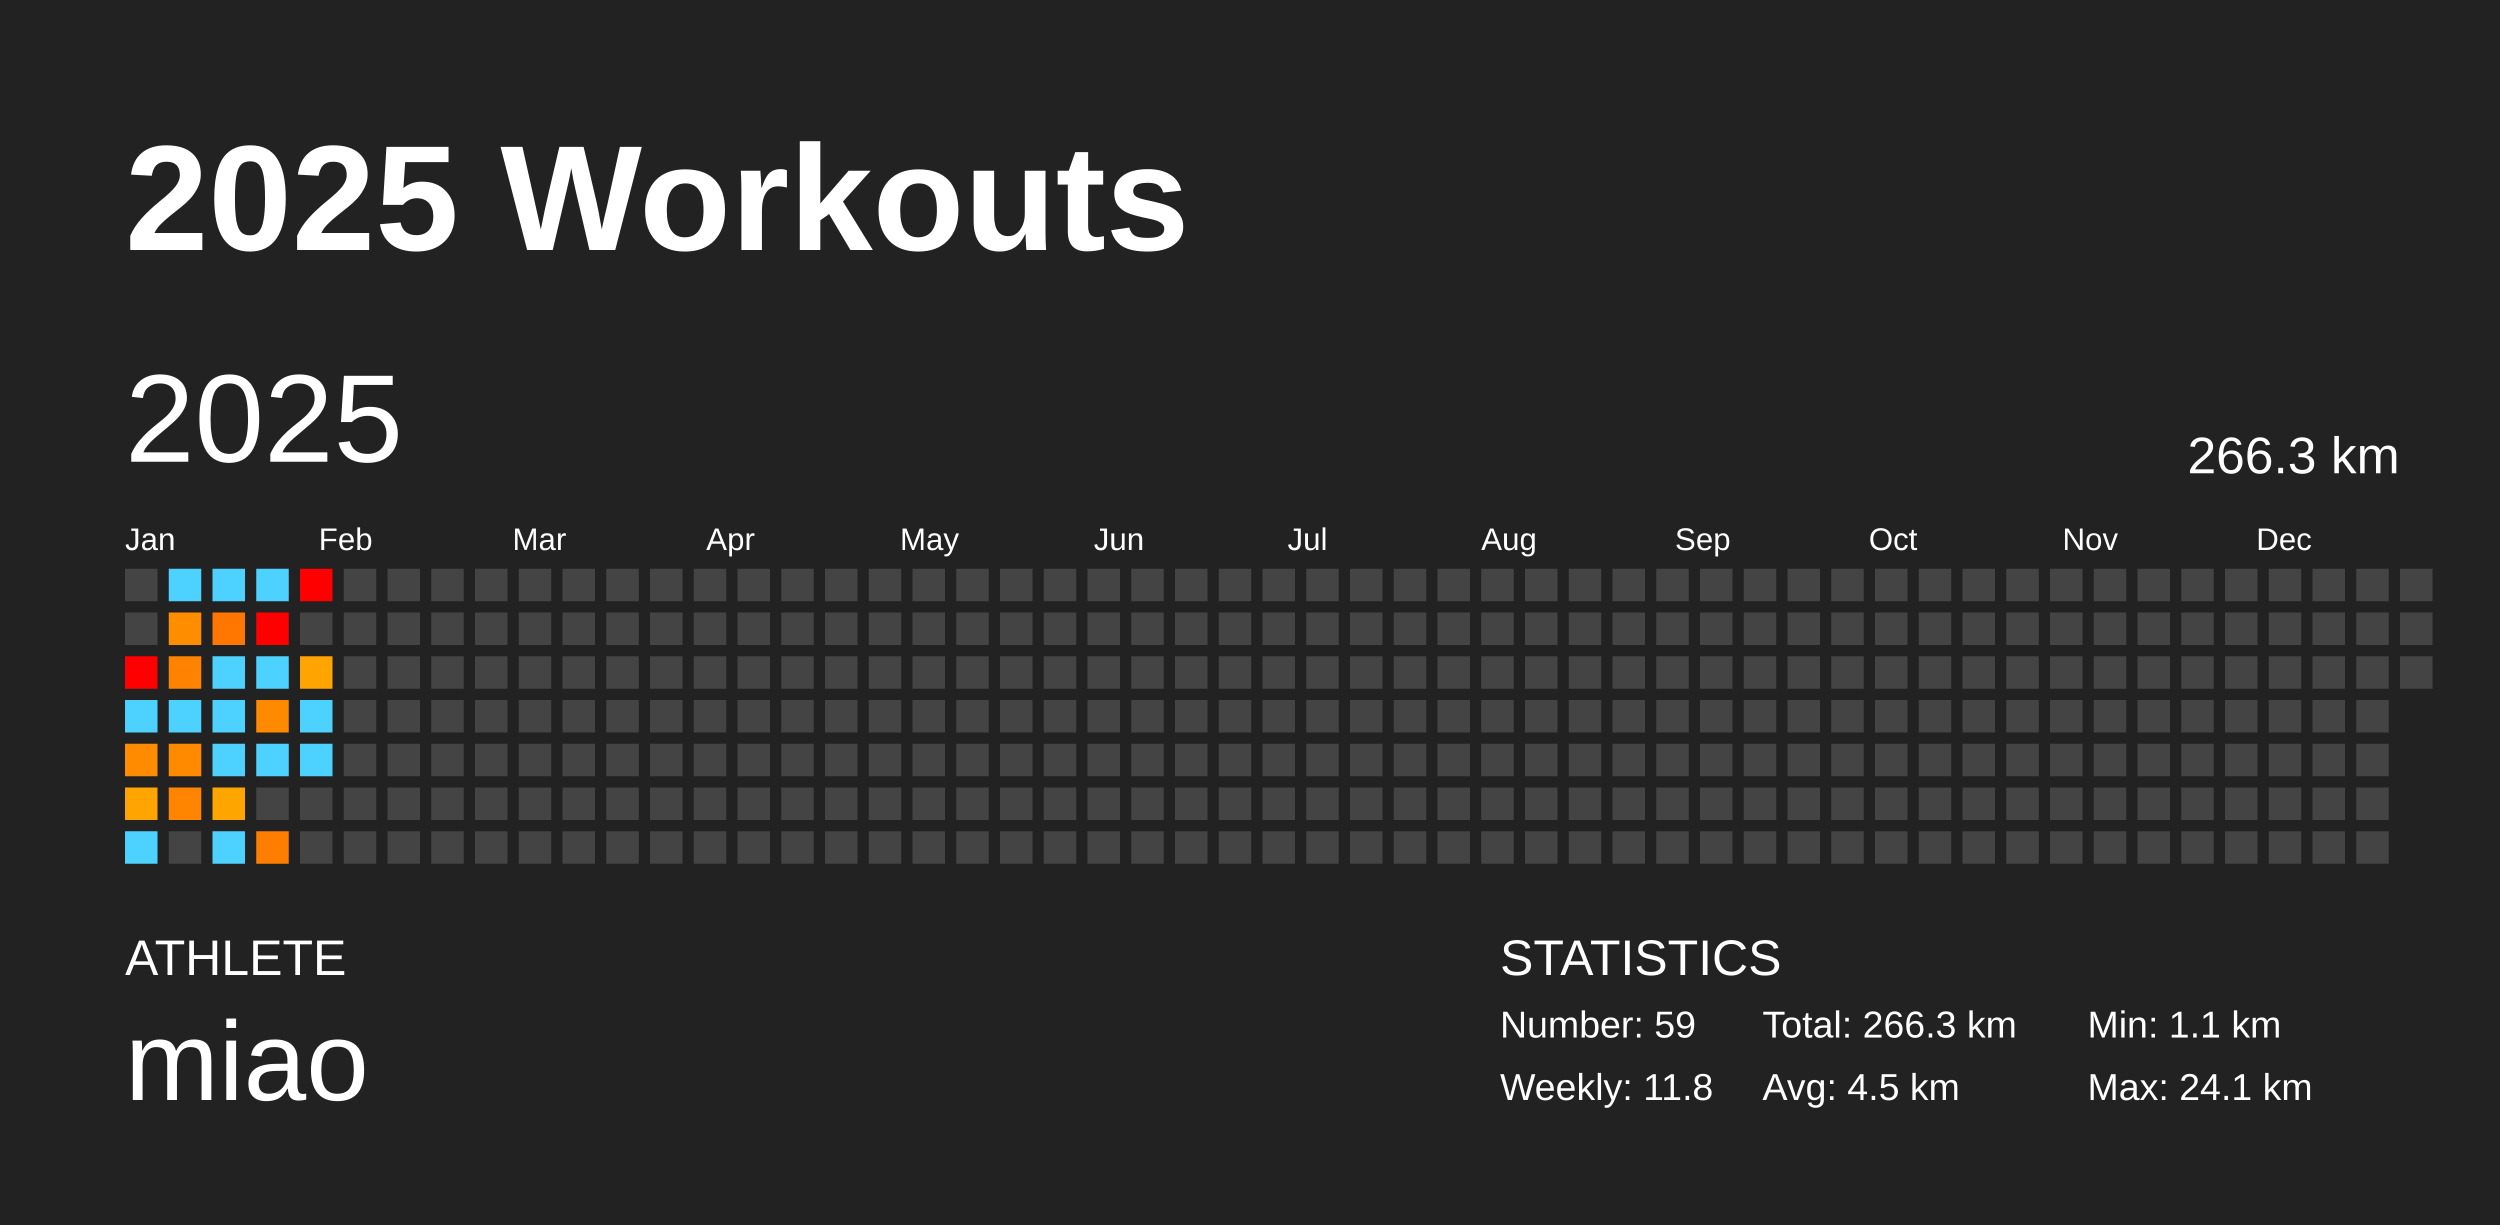
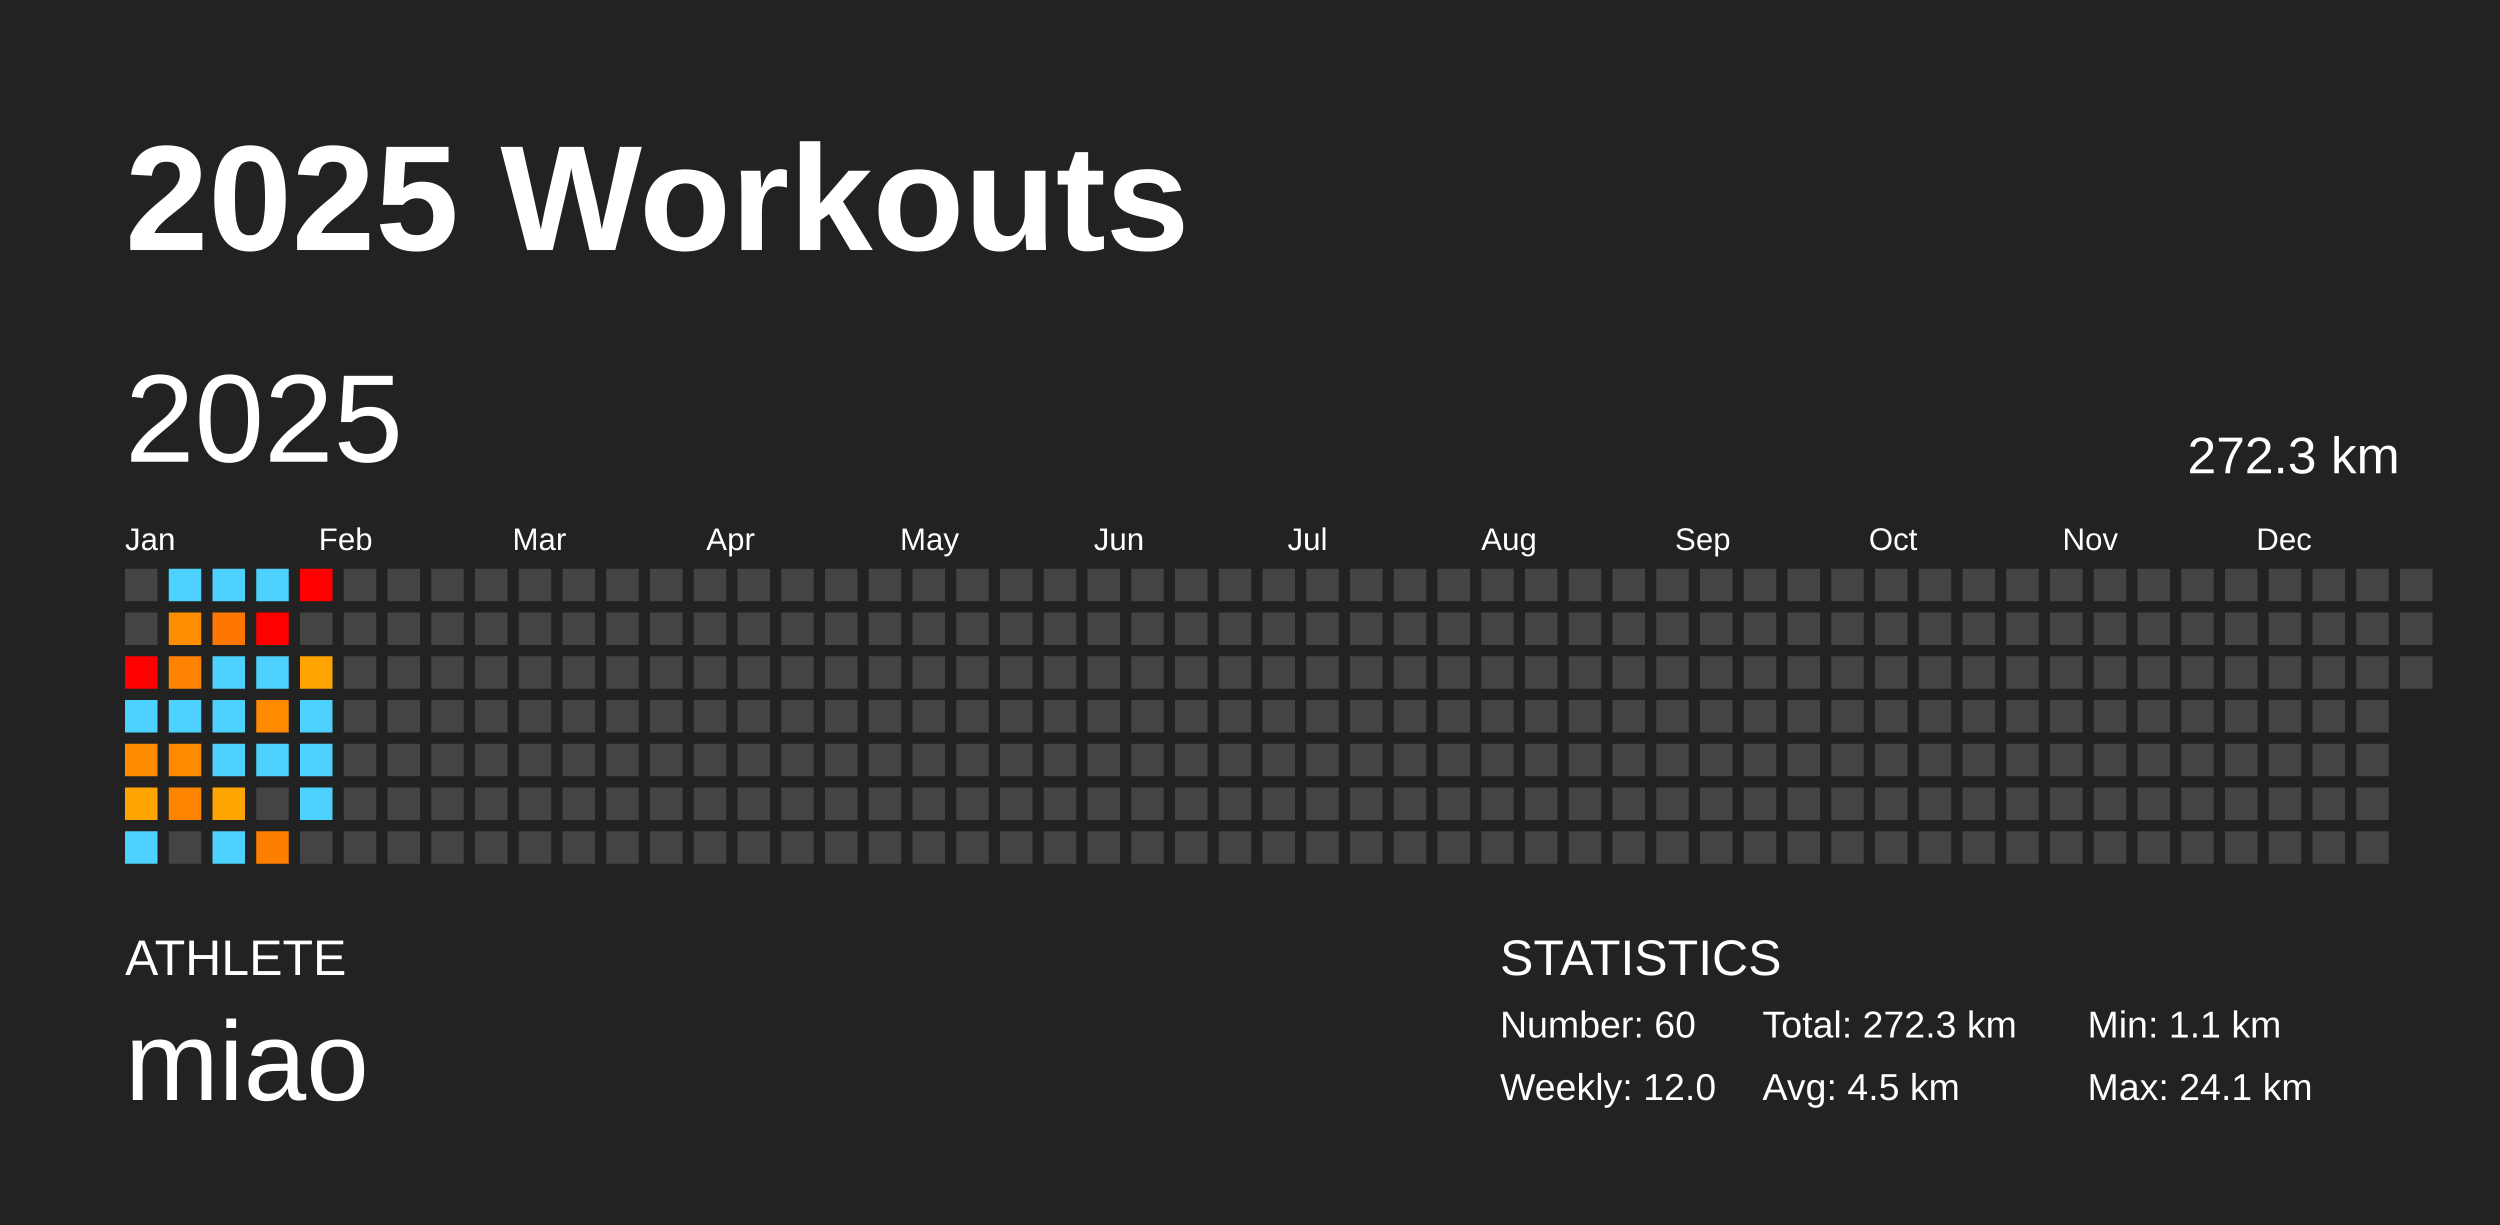
<svg xmlns="http://www.w3.org/2000/svg" baseProfile="full" height="98mm" version="1.1" viewBox="0,0,200,98" width="200mm">
  <defs />
  <rect fill="#222222" height="98" width="200" x="0" y="0" />
  <text fill="#FFFFFF" style="font-size:12px; font-family:Arial; font-weight:bold;" x="10" y="20">2025 Workouts</text>
  <text fill="#FFFFFF" style="font-size:4px; font-family:Arial" x="10" y="78">ATHLETE</text>
  <text fill="#FFFFFF" style="font-size:9px; font-family:Arial" x="10" y="88">miao</text>
  <text fill="#FFFFFF" style="font-size:4px; font-family:Arial" x="120" y="78">STATISTICS</text>
-   <text fill="#FFFFFF" style="font-size:3px; font-family:Arial" x="120" y="83">Number: 59</text>
-   <text fill="#FFFFFF" style="font-size:3px; font-family:Arial" x="120" y="88">Weekly: 11.8</text>
-   <text fill="#FFFFFF" style="font-size:3px; font-family:Arial" x="141" y="83">Total: 266.3 km</text>
+   <text fill="#FFFFFF" style="font-size:3px; font-family:Arial" x="120" y="83">Number: 60</text>
+   <text fill="#FFFFFF" style="font-size:3px; font-family:Arial" x="120" y="88">Weekly: 12.0</text>
+   <text fill="#FFFFFF" style="font-size:3px; font-family:Arial" x="141" y="83">Total: 272.3 km</text>
  <text fill="#FFFFFF" style="font-size:3px; font-family:Arial" x="141" y="88">Avg: 4.5 km</text>
  <text fill="#FFFFFF" style="font-size:3px; font-family:Arial" x="167" y="83">Min: 1.1 km</text>
  <text fill="#FFFFFF" style="font-size:3px; font-family:Arial" x="167" y="88">Max: 24.1 km</text>
  <text dominant-baseline="hanging" fill="#FFFFFF" style="font-size:10.0px; font-family:Arial;" x="10" y="30">2025</text>
-   <text dominant-baseline="hanging" fill="#FFFFFF" style="font-size:4.125px; font-family:Arial;" x="175" y="35">266.3 km</text>
+   <text dominant-baseline="hanging" fill="#FFFFFF" style="font-size:4.125px; font-family:Arial;" x="175" y="35">272.3 km</text>
  <text fill="#FFFFFF" style="font-size:2.5px; font-family:Arial" x="10.0" y="44">Jan</text>
  <text fill="#FFFFFF" style="font-size:2.5px; font-family:Arial" x="25.5" y="44">Feb</text>
  <text fill="#FFFFFF" style="font-size:2.5px; font-family:Arial" x="41.0" y="44">Mar</text>
  <text fill="#FFFFFF" style="font-size:2.5px; font-family:Arial" x="56.5" y="44">Apr</text>
  <text fill="#FFFFFF" style="font-size:2.5px; font-family:Arial" x="72.0" y="44">May</text>
  <text fill="#FFFFFF" style="font-size:2.5px; font-family:Arial" x="87.5" y="44">Jun</text>
  <text fill="#FFFFFF" style="font-size:2.5px; font-family:Arial" x="103.0" y="44">Jul</text>
  <text fill="#FFFFFF" style="font-size:2.5px; font-family:Arial" x="118.5" y="44">Aug</text>
  <text fill="#FFFFFF" style="font-size:2.5px; font-family:Arial" x="134.0" y="44">Sep</text>
  <text fill="#FFFFFF" style="font-size:2.5px; font-family:Arial" x="149.5" y="44">Oct</text>
  <text fill="#FFFFFF" style="font-size:2.5px; font-family:Arial" x="165.0" y="44">Nov</text>
  <text fill="#FFFFFF" style="font-size:2.5px; font-family:Arial" x="180.5" y="44">Dec</text>
  <rect fill="#444444" height="2.6" width="2.6" x="10.0" y="45.5" />
  <rect fill="#444444" height="2.6" width="2.6" x="10.0" y="49.0" />
  <rect fill="red" height="2.6" width="2.6" x="10.0" y="52.5" />
  <rect fill="#4dd2ff" height="2.6" width="2.6" x="10.0" y="56.0" />
  <rect fill="#ff8c00" height="2.6" width="2.6" x="10.0" y="59.5" />
  <rect fill="#ffa400" height="2.6" width="2.6" x="10.0" y="63.0" />
  <rect fill="#4dd2ff" height="2.6" width="2.6" x="10.0" y="66.5" />
  <rect fill="#4dd2ff" height="2.6" width="2.6" x="13.5" y="45.5" />
  <rect fill="#ff8d00" height="2.6" width="2.6" x="13.5" y="49.0" />
  <rect fill="#ff8200" height="2.6" width="2.6" x="13.5" y="52.5" />
  <rect fill="#4dd2ff" height="2.6" width="2.6" x="13.5" y="56.0" />
  <rect fill="#ff8a00" height="2.6" width="2.6" x="13.5" y="59.5" />
  <rect fill="#ff8400" height="2.6" width="2.6" x="13.5" y="63.0" />
  <rect fill="#444444" height="2.6" width="2.6" x="13.5" y="66.5" />
  <rect fill="#4dd2ff" height="2.6" width="2.6" x="17.0" y="45.5" />
  <rect fill="#ff7600" height="2.6" width="2.6" x="17.0" y="49.0" />
  <rect fill="#4dd2ff" height="2.6" width="2.6" x="17.0" y="52.5" />
  <rect fill="#4dd2ff" height="2.6" width="2.6" x="17.0" y="56.0" />
  <rect fill="#4dd2ff" height="2.6" width="2.6" x="17.0" y="59.5" />
  <rect fill="#ffa500" height="2.6" width="2.6" x="17.0" y="63.0" />
  <rect fill="#4dd2ff" height="2.6" width="2.6" x="17.0" y="66.5" />
  <rect fill="#4dd2ff" height="2.6" width="2.6" x="20.5" y="45.5" />
  <rect fill="red" height="2.6" width="2.6" x="20.5" y="49.0" />
  <rect fill="#4dd2ff" height="2.6" width="2.6" x="20.5" y="52.5" />
  <rect fill="#ff8a00" height="2.6" width="2.6" x="20.5" y="56.0" />
  <rect fill="#4dd2ff" height="2.6" width="2.6" x="20.5" y="59.5" />
  <rect fill="#444444" height="2.6" width="2.6" x="20.5" y="63.0" />
  <rect fill="#ff7e00" height="2.6" width="2.6" x="20.5" y="66.5" />
  <rect fill="red" height="2.6" width="2.6" x="24.0" y="45.5" />
  <rect fill="#444444" height="2.6" width="2.6" x="24.0" y="49.0" />
  <rect fill="#ffa400" height="2.6" width="2.6" x="24.0" y="52.5" />
  <rect fill="#4dd2ff" height="2.6" width="2.6" x="24.0" y="56.0" />
  <rect fill="#4dd2ff" height="2.6" width="2.6" x="24.0" y="59.5" />
-   <rect fill="#444444" height="2.6" width="2.6" x="24.0" y="63.0" />
+   <rect fill="#4dd2ff" height="2.6" width="2.6" x="24.0" y="63.0" />
  <rect fill="#444444" height="2.6" width="2.6" x="24.0" y="66.5" />
  <rect fill="#444444" height="2.6" width="2.6" x="27.5" y="45.5" />
  <rect fill="#444444" height="2.6" width="2.6" x="27.5" y="49.0" />
  <rect fill="#444444" height="2.6" width="2.6" x="27.5" y="52.5" />
  <rect fill="#444444" height="2.6" width="2.6" x="27.5" y="56.0" />
  <rect fill="#444444" height="2.6" width="2.6" x="27.5" y="59.5" />
  <rect fill="#444444" height="2.6" width="2.6" x="27.5" y="63.0" />
  <rect fill="#444444" height="2.6" width="2.6" x="27.5" y="66.5" />
  <rect fill="#444444" height="2.6" width="2.6" x="31.0" y="45.5" />
  <rect fill="#444444" height="2.6" width="2.6" x="31.0" y="49.0" />
  <rect fill="#444444" height="2.6" width="2.6" x="31.0" y="52.5" />
  <rect fill="#444444" height="2.6" width="2.6" x="31.0" y="56.0" />
  <rect fill="#444444" height="2.6" width="2.6" x="31.0" y="59.5" />
  <rect fill="#444444" height="2.6" width="2.6" x="31.0" y="63.0" />
  <rect fill="#444444" height="2.6" width="2.6" x="31.0" y="66.5" />
  <rect fill="#444444" height="2.6" width="2.6" x="34.5" y="45.5" />
  <rect fill="#444444" height="2.6" width="2.6" x="34.5" y="49.0" />
  <rect fill="#444444" height="2.6" width="2.6" x="34.5" y="52.5" />
  <rect fill="#444444" height="2.6" width="2.6" x="34.5" y="56.0" />
  <rect fill="#444444" height="2.6" width="2.6" x="34.5" y="59.5" />
  <rect fill="#444444" height="2.6" width="2.6" x="34.5" y="63.0" />
  <rect fill="#444444" height="2.6" width="2.6" x="34.5" y="66.5" />
  <rect fill="#444444" height="2.6" width="2.6" x="38.0" y="45.5" />
  <rect fill="#444444" height="2.6" width="2.6" x="38.0" y="49.0" />
  <rect fill="#444444" height="2.6" width="2.6" x="38.0" y="52.5" />
  <rect fill="#444444" height="2.6" width="2.6" x="38.0" y="56.0" />
  <rect fill="#444444" height="2.6" width="2.6" x="38.0" y="59.5" />
  <rect fill="#444444" height="2.6" width="2.6" x="38.0" y="63.0" />
  <rect fill="#444444" height="2.6" width="2.6" x="38.0" y="66.5" />
  <rect fill="#444444" height="2.6" width="2.6" x="41.5" y="45.5" />
  <rect fill="#444444" height="2.6" width="2.6" x="41.5" y="49.0" />
  <rect fill="#444444" height="2.6" width="2.6" x="41.5" y="52.5" />
  <rect fill="#444444" height="2.6" width="2.6" x="41.5" y="56.0" />
  <rect fill="#444444" height="2.6" width="2.6" x="41.5" y="59.5" />
  <rect fill="#444444" height="2.6" width="2.6" x="41.5" y="63.0" />
  <rect fill="#444444" height="2.6" width="2.6" x="41.5" y="66.5" />
  <rect fill="#444444" height="2.6" width="2.6" x="45.0" y="45.5" />
  <rect fill="#444444" height="2.6" width="2.6" x="45.0" y="49.0" />
  <rect fill="#444444" height="2.6" width="2.6" x="45.0" y="52.5" />
  <rect fill="#444444" height="2.6" width="2.6" x="45.0" y="56.0" />
  <rect fill="#444444" height="2.6" width="2.6" x="45.0" y="59.5" />
  <rect fill="#444444" height="2.6" width="2.6" x="45.0" y="63.0" />
  <rect fill="#444444" height="2.6" width="2.6" x="45.0" y="66.5" />
  <rect fill="#444444" height="2.6" width="2.6" x="48.5" y="45.5" />
  <rect fill="#444444" height="2.6" width="2.6" x="48.5" y="49.0" />
  <rect fill="#444444" height="2.6" width="2.6" x="48.5" y="52.5" />
  <rect fill="#444444" height="2.6" width="2.6" x="48.5" y="56.0" />
  <rect fill="#444444" height="2.6" width="2.6" x="48.5" y="59.5" />
  <rect fill="#444444" height="2.6" width="2.6" x="48.5" y="63.0" />
  <rect fill="#444444" height="2.6" width="2.6" x="48.5" y="66.5" />
  <rect fill="#444444" height="2.6" width="2.6" x="52.0" y="45.5" />
  <rect fill="#444444" height="2.6" width="2.6" x="52.0" y="49.0" />
  <rect fill="#444444" height="2.6" width="2.6" x="52.0" y="52.5" />
  <rect fill="#444444" height="2.6" width="2.6" x="52.0" y="56.0" />
  <rect fill="#444444" height="2.6" width="2.6" x="52.0" y="59.5" />
  <rect fill="#444444" height="2.6" width="2.6" x="52.0" y="63.0" />
  <rect fill="#444444" height="2.6" width="2.6" x="52.0" y="66.5" />
  <rect fill="#444444" height="2.6" width="2.6" x="55.5" y="45.5" />
  <rect fill="#444444" height="2.6" width="2.6" x="55.5" y="49.0" />
  <rect fill="#444444" height="2.6" width="2.6" x="55.5" y="52.5" />
  <rect fill="#444444" height="2.6" width="2.6" x="55.5" y="56.0" />
  <rect fill="#444444" height="2.6" width="2.6" x="55.5" y="59.5" />
  <rect fill="#444444" height="2.6" width="2.6" x="55.5" y="63.0" />
  <rect fill="#444444" height="2.6" width="2.6" x="55.5" y="66.5" />
  <rect fill="#444444" height="2.6" width="2.6" x="59.0" y="45.5" />
  <rect fill="#444444" height="2.6" width="2.6" x="59.0" y="49.0" />
  <rect fill="#444444" height="2.6" width="2.6" x="59.0" y="52.5" />
  <rect fill="#444444" height="2.6" width="2.6" x="59.0" y="56.0" />
  <rect fill="#444444" height="2.6" width="2.6" x="59.0" y="59.5" />
  <rect fill="#444444" height="2.6" width="2.6" x="59.0" y="63.0" />
  <rect fill="#444444" height="2.6" width="2.6" x="59.0" y="66.5" />
  <rect fill="#444444" height="2.6" width="2.6" x="62.5" y="45.5" />
  <rect fill="#444444" height="2.6" width="2.6" x="62.5" y="49.0" />
  <rect fill="#444444" height="2.6" width="2.6" x="62.5" y="52.5" />
  <rect fill="#444444" height="2.6" width="2.6" x="62.5" y="56.0" />
  <rect fill="#444444" height="2.6" width="2.6" x="62.5" y="59.5" />
  <rect fill="#444444" height="2.6" width="2.6" x="62.5" y="63.0" />
  <rect fill="#444444" height="2.6" width="2.6" x="62.5" y="66.5" />
  <rect fill="#444444" height="2.6" width="2.6" x="66.0" y="45.5" />
  <rect fill="#444444" height="2.6" width="2.6" x="66.0" y="49.0" />
  <rect fill="#444444" height="2.6" width="2.6" x="66.0" y="52.5" />
  <rect fill="#444444" height="2.6" width="2.6" x="66.0" y="56.0" />
  <rect fill="#444444" height="2.6" width="2.6" x="66.0" y="59.5" />
  <rect fill="#444444" height="2.6" width="2.6" x="66.0" y="63.0" />
  <rect fill="#444444" height="2.6" width="2.6" x="66.0" y="66.5" />
  <rect fill="#444444" height="2.6" width="2.6" x="69.5" y="45.5" />
  <rect fill="#444444" height="2.6" width="2.6" x="69.5" y="49.0" />
  <rect fill="#444444" height="2.6" width="2.6" x="69.5" y="52.5" />
  <rect fill="#444444" height="2.6" width="2.6" x="69.5" y="56.0" />
  <rect fill="#444444" height="2.6" width="2.6" x="69.5" y="59.5" />
  <rect fill="#444444" height="2.6" width="2.6" x="69.5" y="63.0" />
  <rect fill="#444444" height="2.6" width="2.6" x="69.5" y="66.5" />
  <rect fill="#444444" height="2.6" width="2.6" x="73.0" y="45.5" />
  <rect fill="#444444" height="2.6" width="2.6" x="73.0" y="49.0" />
  <rect fill="#444444" height="2.6" width="2.6" x="73.0" y="52.5" />
  <rect fill="#444444" height="2.6" width="2.6" x="73.0" y="56.0" />
  <rect fill="#444444" height="2.6" width="2.6" x="73.0" y="59.5" />
  <rect fill="#444444" height="2.6" width="2.6" x="73.0" y="63.0" />
  <rect fill="#444444" height="2.6" width="2.6" x="73.0" y="66.5" />
  <rect fill="#444444" height="2.6" width="2.6" x="76.5" y="45.5" />
  <rect fill="#444444" height="2.6" width="2.6" x="76.5" y="49.0" />
  <rect fill="#444444" height="2.6" width="2.6" x="76.5" y="52.5" />
  <rect fill="#444444" height="2.6" width="2.6" x="76.5" y="56.0" />
  <rect fill="#444444" height="2.6" width="2.6" x="76.5" y="59.5" />
  <rect fill="#444444" height="2.6" width="2.6" x="76.5" y="63.0" />
  <rect fill="#444444" height="2.6" width="2.6" x="76.5" y="66.5" />
  <rect fill="#444444" height="2.6" width="2.6" x="80.0" y="45.5" />
  <rect fill="#444444" height="2.6" width="2.6" x="80.0" y="49.0" />
  <rect fill="#444444" height="2.6" width="2.6" x="80.0" y="52.5" />
  <rect fill="#444444" height="2.6" width="2.6" x="80.0" y="56.0" />
  <rect fill="#444444" height="2.6" width="2.6" x="80.0" y="59.5" />
  <rect fill="#444444" height="2.6" width="2.6" x="80.0" y="63.0" />
  <rect fill="#444444" height="2.6" width="2.6" x="80.0" y="66.5" />
  <rect fill="#444444" height="2.6" width="2.6" x="83.5" y="45.5" />
  <rect fill="#444444" height="2.6" width="2.6" x="83.5" y="49.0" />
  <rect fill="#444444" height="2.6" width="2.6" x="83.5" y="52.5" />
  <rect fill="#444444" height="2.6" width="2.6" x="83.5" y="56.0" />
  <rect fill="#444444" height="2.6" width="2.6" x="83.5" y="59.5" />
  <rect fill="#444444" height="2.6" width="2.6" x="83.5" y="63.0" />
  <rect fill="#444444" height="2.6" width="2.6" x="83.5" y="66.5" />
  <rect fill="#444444" height="2.6" width="2.6" x="87.0" y="45.5" />
  <rect fill="#444444" height="2.6" width="2.6" x="87.0" y="49.0" />
  <rect fill="#444444" height="2.6" width="2.6" x="87.0" y="52.5" />
  <rect fill="#444444" height="2.6" width="2.6" x="87.0" y="56.0" />
  <rect fill="#444444" height="2.6" width="2.6" x="87.0" y="59.5" />
  <rect fill="#444444" height="2.6" width="2.6" x="87.0" y="63.0" />
  <rect fill="#444444" height="2.6" width="2.6" x="87.0" y="66.5" />
  <rect fill="#444444" height="2.6" width="2.6" x="90.5" y="45.5" />
  <rect fill="#444444" height="2.6" width="2.6" x="90.5" y="49.0" />
  <rect fill="#444444" height="2.6" width="2.6" x="90.5" y="52.5" />
  <rect fill="#444444" height="2.6" width="2.6" x="90.5" y="56.0" />
  <rect fill="#444444" height="2.6" width="2.6" x="90.5" y="59.5" />
  <rect fill="#444444" height="2.6" width="2.6" x="90.5" y="63.0" />
  <rect fill="#444444" height="2.6" width="2.6" x="90.5" y="66.5" />
  <rect fill="#444444" height="2.6" width="2.6" x="94.0" y="45.5" />
  <rect fill="#444444" height="2.6" width="2.6" x="94.0" y="49.0" />
  <rect fill="#444444" height="2.6" width="2.6" x="94.0" y="52.5" />
  <rect fill="#444444" height="2.6" width="2.6" x="94.0" y="56.0" />
  <rect fill="#444444" height="2.6" width="2.6" x="94.0" y="59.5" />
  <rect fill="#444444" height="2.6" width="2.6" x="94.0" y="63.0" />
  <rect fill="#444444" height="2.6" width="2.6" x="94.0" y="66.5" />
  <rect fill="#444444" height="2.6" width="2.6" x="97.5" y="45.5" />
  <rect fill="#444444" height="2.6" width="2.6" x="97.5" y="49.0" />
  <rect fill="#444444" height="2.6" width="2.6" x="97.5" y="52.5" />
  <rect fill="#444444" height="2.6" width="2.6" x="97.5" y="56.0" />
  <rect fill="#444444" height="2.6" width="2.6" x="97.5" y="59.5" />
  <rect fill="#444444" height="2.6" width="2.6" x="97.5" y="63.0" />
  <rect fill="#444444" height="2.6" width="2.6" x="97.5" y="66.5" />
  <rect fill="#444444" height="2.6" width="2.6" x="101.0" y="45.5" />
  <rect fill="#444444" height="2.6" width="2.6" x="101.0" y="49.0" />
  <rect fill="#444444" height="2.6" width="2.6" x="101.0" y="52.5" />
  <rect fill="#444444" height="2.6" width="2.6" x="101.0" y="56.0" />
  <rect fill="#444444" height="2.6" width="2.6" x="101.0" y="59.5" />
  <rect fill="#444444" height="2.6" width="2.6" x="101.0" y="63.0" />
  <rect fill="#444444" height="2.6" width="2.6" x="101.0" y="66.5" />
  <rect fill="#444444" height="2.6" width="2.6" x="104.5" y="45.5" />
  <rect fill="#444444" height="2.6" width="2.6" x="104.5" y="49.0" />
  <rect fill="#444444" height="2.6" width="2.6" x="104.5" y="52.5" />
  <rect fill="#444444" height="2.6" width="2.6" x="104.5" y="56.0" />
  <rect fill="#444444" height="2.6" width="2.6" x="104.5" y="59.5" />
  <rect fill="#444444" height="2.6" width="2.6" x="104.5" y="63.0" />
  <rect fill="#444444" height="2.6" width="2.6" x="104.5" y="66.5" />
  <rect fill="#444444" height="2.6" width="2.6" x="108.0" y="45.5" />
  <rect fill="#444444" height="2.6" width="2.6" x="108.0" y="49.0" />
  <rect fill="#444444" height="2.6" width="2.6" x="108.0" y="52.5" />
  <rect fill="#444444" height="2.6" width="2.6" x="108.0" y="56.0" />
  <rect fill="#444444" height="2.6" width="2.6" x="108.0" y="59.5" />
  <rect fill="#444444" height="2.6" width="2.6" x="108.0" y="63.0" />
  <rect fill="#444444" height="2.6" width="2.6" x="108.0" y="66.5" />
  <rect fill="#444444" height="2.6" width="2.6" x="111.5" y="45.5" />
  <rect fill="#444444" height="2.6" width="2.6" x="111.5" y="49.0" />
  <rect fill="#444444" height="2.6" width="2.6" x="111.5" y="52.5" />
  <rect fill="#444444" height="2.6" width="2.6" x="111.5" y="56.0" />
  <rect fill="#444444" height="2.6" width="2.6" x="111.5" y="59.5" />
  <rect fill="#444444" height="2.6" width="2.6" x="111.5" y="63.0" />
  <rect fill="#444444" height="2.6" width="2.6" x="111.5" y="66.5" />
  <rect fill="#444444" height="2.6" width="2.6" x="115.0" y="45.5" />
  <rect fill="#444444" height="2.6" width="2.6" x="115.0" y="49.0" />
  <rect fill="#444444" height="2.6" width="2.6" x="115.0" y="52.5" />
  <rect fill="#444444" height="2.6" width="2.6" x="115.0" y="56.0" />
  <rect fill="#444444" height="2.6" width="2.6" x="115.0" y="59.5" />
  <rect fill="#444444" height="2.6" width="2.6" x="115.0" y="63.0" />
  <rect fill="#444444" height="2.6" width="2.6" x="115.0" y="66.5" />
  <rect fill="#444444" height="2.6" width="2.6" x="118.5" y="45.5" />
  <rect fill="#444444" height="2.6" width="2.6" x="118.5" y="49.0" />
  <rect fill="#444444" height="2.6" width="2.6" x="118.5" y="52.5" />
  <rect fill="#444444" height="2.6" width="2.6" x="118.5" y="56.0" />
  <rect fill="#444444" height="2.6" width="2.6" x="118.5" y="59.5" />
  <rect fill="#444444" height="2.6" width="2.6" x="118.5" y="63.0" />
  <rect fill="#444444" height="2.6" width="2.6" x="118.5" y="66.5" />
  <rect fill="#444444" height="2.6" width="2.6" x="122.0" y="45.5" />
  <rect fill="#444444" height="2.6" width="2.6" x="122.0" y="49.0" />
  <rect fill="#444444" height="2.6" width="2.6" x="122.0" y="52.5" />
  <rect fill="#444444" height="2.6" width="2.6" x="122.0" y="56.0" />
  <rect fill="#444444" height="2.6" width="2.6" x="122.0" y="59.5" />
  <rect fill="#444444" height="2.6" width="2.6" x="122.0" y="63.0" />
  <rect fill="#444444" height="2.6" width="2.6" x="122.0" y="66.5" />
  <rect fill="#444444" height="2.6" width="2.6" x="125.5" y="45.5" />
  <rect fill="#444444" height="2.6" width="2.6" x="125.5" y="49.0" />
  <rect fill="#444444" height="2.6" width="2.6" x="125.5" y="52.5" />
  <rect fill="#444444" height="2.6" width="2.6" x="125.5" y="56.0" />
  <rect fill="#444444" height="2.6" width="2.6" x="125.5" y="59.5" />
  <rect fill="#444444" height="2.6" width="2.6" x="125.5" y="63.0" />
  <rect fill="#444444" height="2.6" width="2.6" x="125.5" y="66.5" />
  <rect fill="#444444" height="2.6" width="2.6" x="129.0" y="45.5" />
  <rect fill="#444444" height="2.6" width="2.6" x="129.0" y="49.0" />
  <rect fill="#444444" height="2.6" width="2.6" x="129.0" y="52.5" />
  <rect fill="#444444" height="2.6" width="2.6" x="129.0" y="56.0" />
  <rect fill="#444444" height="2.6" width="2.6" x="129.0" y="59.5" />
  <rect fill="#444444" height="2.6" width="2.6" x="129.0" y="63.0" />
  <rect fill="#444444" height="2.6" width="2.6" x="129.0" y="66.5" />
  <rect fill="#444444" height="2.6" width="2.6" x="132.5" y="45.5" />
  <rect fill="#444444" height="2.6" width="2.6" x="132.5" y="49.0" />
  <rect fill="#444444" height="2.6" width="2.6" x="132.5" y="52.5" />
  <rect fill="#444444" height="2.6" width="2.6" x="132.5" y="56.0" />
  <rect fill="#444444" height="2.6" width="2.6" x="132.5" y="59.5" />
  <rect fill="#444444" height="2.6" width="2.6" x="132.5" y="63.0" />
  <rect fill="#444444" height="2.6" width="2.6" x="132.5" y="66.5" />
  <rect fill="#444444" height="2.6" width="2.6" x="136.0" y="45.5" />
  <rect fill="#444444" height="2.6" width="2.6" x="136.0" y="49.0" />
  <rect fill="#444444" height="2.6" width="2.6" x="136.0" y="52.5" />
  <rect fill="#444444" height="2.6" width="2.6" x="136.0" y="56.0" />
  <rect fill="#444444" height="2.6" width="2.6" x="136.0" y="59.5" />
  <rect fill="#444444" height="2.6" width="2.6" x="136.0" y="63.0" />
  <rect fill="#444444" height="2.6" width="2.6" x="136.0" y="66.5" />
  <rect fill="#444444" height="2.6" width="2.6" x="139.5" y="45.5" />
  <rect fill="#444444" height="2.6" width="2.6" x="139.5" y="49.0" />
  <rect fill="#444444" height="2.6" width="2.6" x="139.5" y="52.5" />
  <rect fill="#444444" height="2.6" width="2.6" x="139.5" y="56.0" />
  <rect fill="#444444" height="2.6" width="2.6" x="139.5" y="59.5" />
  <rect fill="#444444" height="2.6" width="2.6" x="139.5" y="63.0" />
  <rect fill="#444444" height="2.6" width="2.6" x="139.5" y="66.5" />
  <rect fill="#444444" height="2.6" width="2.6" x="143.0" y="45.5" />
  <rect fill="#444444" height="2.6" width="2.6" x="143.0" y="49.0" />
  <rect fill="#444444" height="2.6" width="2.6" x="143.0" y="52.5" />
  <rect fill="#444444" height="2.6" width="2.6" x="143.0" y="56.0" />
  <rect fill="#444444" height="2.6" width="2.6" x="143.0" y="59.5" />
  <rect fill="#444444" height="2.6" width="2.6" x="143.0" y="63.0" />
  <rect fill="#444444" height="2.6" width="2.6" x="143.0" y="66.5" />
  <rect fill="#444444" height="2.6" width="2.6" x="146.5" y="45.5" />
  <rect fill="#444444" height="2.6" width="2.6" x="146.5" y="49.0" />
  <rect fill="#444444" height="2.6" width="2.6" x="146.5" y="52.5" />
  <rect fill="#444444" height="2.6" width="2.6" x="146.5" y="56.0" />
  <rect fill="#444444" height="2.6" width="2.6" x="146.5" y="59.5" />
  <rect fill="#444444" height="2.6" width="2.6" x="146.5" y="63.0" />
  <rect fill="#444444" height="2.6" width="2.6" x="146.5" y="66.5" />
  <rect fill="#444444" height="2.6" width="2.6" x="150.0" y="45.5" />
  <rect fill="#444444" height="2.6" width="2.6" x="150.0" y="49.0" />
  <rect fill="#444444" height="2.6" width="2.6" x="150.0" y="52.5" />
  <rect fill="#444444" height="2.6" width="2.6" x="150.0" y="56.0" />
  <rect fill="#444444" height="2.6" width="2.6" x="150.0" y="59.5" />
  <rect fill="#444444" height="2.6" width="2.6" x="150.0" y="63.0" />
  <rect fill="#444444" height="2.6" width="2.6" x="150.0" y="66.5" />
  <rect fill="#444444" height="2.6" width="2.6" x="153.5" y="45.5" />
  <rect fill="#444444" height="2.6" width="2.6" x="153.5" y="49.0" />
  <rect fill="#444444" height="2.6" width="2.6" x="153.5" y="52.5" />
  <rect fill="#444444" height="2.6" width="2.6" x="153.5" y="56.0" />
  <rect fill="#444444" height="2.6" width="2.6" x="153.5" y="59.5" />
  <rect fill="#444444" height="2.6" width="2.6" x="153.5" y="63.0" />
  <rect fill="#444444" height="2.6" width="2.6" x="153.5" y="66.5" />
  <rect fill="#444444" height="2.6" width="2.6" x="157.0" y="45.5" />
  <rect fill="#444444" height="2.6" width="2.6" x="157.0" y="49.0" />
  <rect fill="#444444" height="2.6" width="2.6" x="157.0" y="52.5" />
  <rect fill="#444444" height="2.6" width="2.6" x="157.0" y="56.0" />
  <rect fill="#444444" height="2.6" width="2.6" x="157.0" y="59.5" />
  <rect fill="#444444" height="2.6" width="2.6" x="157.0" y="63.0" />
  <rect fill="#444444" height="2.6" width="2.6" x="157.0" y="66.5" />
  <rect fill="#444444" height="2.6" width="2.6" x="160.5" y="45.5" />
  <rect fill="#444444" height="2.6" width="2.6" x="160.5" y="49.0" />
  <rect fill="#444444" height="2.6" width="2.6" x="160.5" y="52.5" />
  <rect fill="#444444" height="2.6" width="2.6" x="160.5" y="56.0" />
  <rect fill="#444444" height="2.6" width="2.6" x="160.5" y="59.5" />
  <rect fill="#444444" height="2.6" width="2.6" x="160.5" y="63.0" />
  <rect fill="#444444" height="2.6" width="2.6" x="160.5" y="66.5" />
  <rect fill="#444444" height="2.6" width="2.6" x="164.0" y="45.5" />
  <rect fill="#444444" height="2.6" width="2.6" x="164.0" y="49.0" />
  <rect fill="#444444" height="2.6" width="2.6" x="164.0" y="52.5" />
  <rect fill="#444444" height="2.6" width="2.6" x="164.0" y="56.0" />
  <rect fill="#444444" height="2.6" width="2.6" x="164.0" y="59.5" />
  <rect fill="#444444" height="2.6" width="2.6" x="164.0" y="63.0" />
  <rect fill="#444444" height="2.6" width="2.6" x="164.0" y="66.5" />
  <rect fill="#444444" height="2.6" width="2.6" x="167.5" y="45.5" />
  <rect fill="#444444" height="2.6" width="2.6" x="167.5" y="49.0" />
  <rect fill="#444444" height="2.6" width="2.6" x="167.5" y="52.5" />
  <rect fill="#444444" height="2.6" width="2.6" x="167.5" y="56.0" />
  <rect fill="#444444" height="2.6" width="2.6" x="167.5" y="59.5" />
  <rect fill="#444444" height="2.6" width="2.6" x="167.5" y="63.0" />
  <rect fill="#444444" height="2.6" width="2.6" x="167.5" y="66.5" />
  <rect fill="#444444" height="2.6" width="2.6" x="171.0" y="45.5" />
  <rect fill="#444444" height="2.6" width="2.6" x="171.0" y="49.0" />
  <rect fill="#444444" height="2.6" width="2.6" x="171.0" y="52.5" />
  <rect fill="#444444" height="2.6" width="2.6" x="171.0" y="56.0" />
  <rect fill="#444444" height="2.6" width="2.6" x="171.0" y="59.5" />
  <rect fill="#444444" height="2.6" width="2.6" x="171.0" y="63.0" />
  <rect fill="#444444" height="2.6" width="2.6" x="171.0" y="66.5" />
  <rect fill="#444444" height="2.6" width="2.6" x="174.5" y="45.5" />
  <rect fill="#444444" height="2.6" width="2.6" x="174.5" y="49.0" />
  <rect fill="#444444" height="2.6" width="2.6" x="174.5" y="52.5" />
  <rect fill="#444444" height="2.6" width="2.6" x="174.5" y="56.0" />
  <rect fill="#444444" height="2.6" width="2.6" x="174.5" y="59.5" />
  <rect fill="#444444" height="2.6" width="2.6" x="174.5" y="63.0" />
  <rect fill="#444444" height="2.6" width="2.6" x="174.5" y="66.5" />
  <rect fill="#444444" height="2.6" width="2.6" x="178.0" y="45.5" />
  <rect fill="#444444" height="2.6" width="2.6" x="178.0" y="49.0" />
  <rect fill="#444444" height="2.6" width="2.6" x="178.0" y="52.5" />
  <rect fill="#444444" height="2.6" width="2.6" x="178.0" y="56.0" />
  <rect fill="#444444" height="2.6" width="2.6" x="178.0" y="59.5" />
  <rect fill="#444444" height="2.6" width="2.6" x="178.0" y="63.0" />
  <rect fill="#444444" height="2.6" width="2.6" x="178.0" y="66.5" />
  <rect fill="#444444" height="2.6" width="2.6" x="181.5" y="45.5" />
  <rect fill="#444444" height="2.6" width="2.6" x="181.5" y="49.0" />
  <rect fill="#444444" height="2.6" width="2.6" x="181.5" y="52.5" />
  <rect fill="#444444" height="2.6" width="2.6" x="181.5" y="56.0" />
  <rect fill="#444444" height="2.6" width="2.6" x="181.5" y="59.5" />
  <rect fill="#444444" height="2.6" width="2.6" x="181.5" y="63.0" />
  <rect fill="#444444" height="2.6" width="2.6" x="181.5" y="66.5" />
  <rect fill="#444444" height="2.6" width="2.6" x="185.0" y="45.5" />
  <rect fill="#444444" height="2.6" width="2.6" x="185.0" y="49.0" />
  <rect fill="#444444" height="2.6" width="2.6" x="185.0" y="52.5" />
  <rect fill="#444444" height="2.6" width="2.6" x="185.0" y="56.0" />
  <rect fill="#444444" height="2.6" width="2.6" x="185.0" y="59.5" />
  <rect fill="#444444" height="2.6" width="2.6" x="185.0" y="63.0" />
  <rect fill="#444444" height="2.6" width="2.6" x="185.0" y="66.5" />
  <rect fill="#444444" height="2.6" width="2.6" x="188.5" y="45.5" />
  <rect fill="#444444" height="2.6" width="2.6" x="188.5" y="49.0" />
  <rect fill="#444444" height="2.6" width="2.6" x="188.5" y="52.5" />
  <rect fill="#444444" height="2.6" width="2.6" x="188.5" y="56.0" />
  <rect fill="#444444" height="2.6" width="2.6" x="188.5" y="59.5" />
  <rect fill="#444444" height="2.6" width="2.6" x="188.5" y="63.0" />
  <rect fill="#444444" height="2.6" width="2.6" x="188.5" y="66.5" />
  <rect fill="#444444" height="2.6" width="2.6" x="192.0" y="45.5" />
  <rect fill="#444444" height="2.6" width="2.6" x="192.0" y="49.0" />
  <rect fill="#444444" height="2.6" width="2.6" x="192.0" y="52.5" />
</svg>
